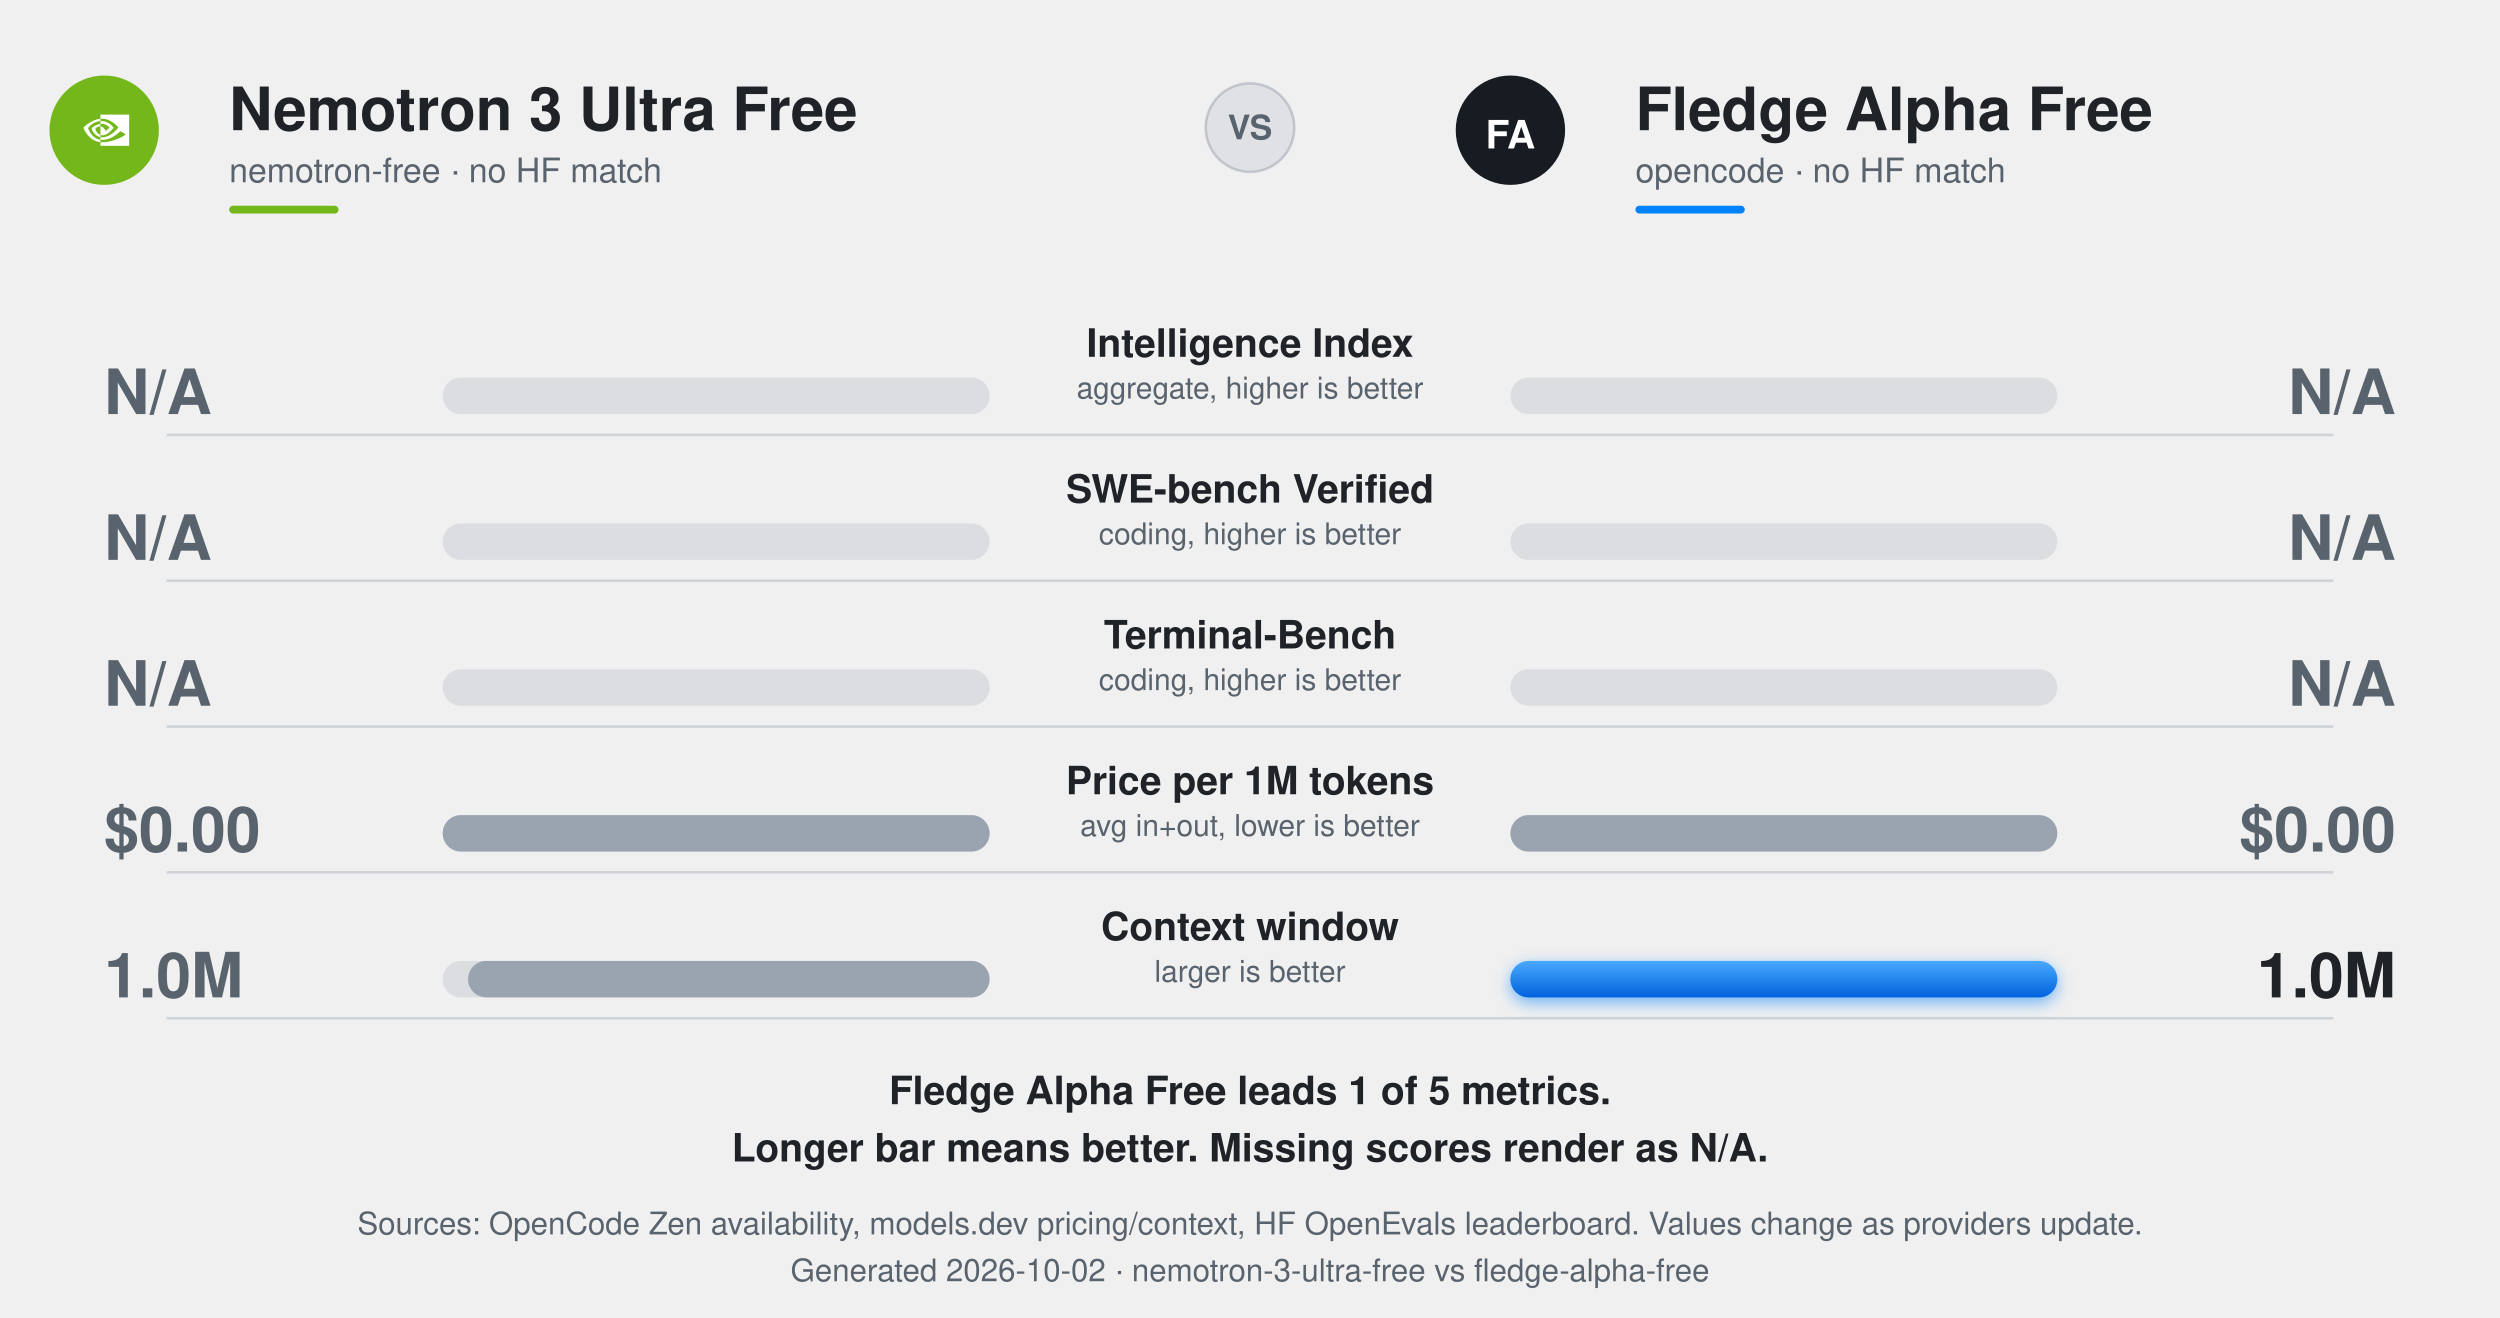
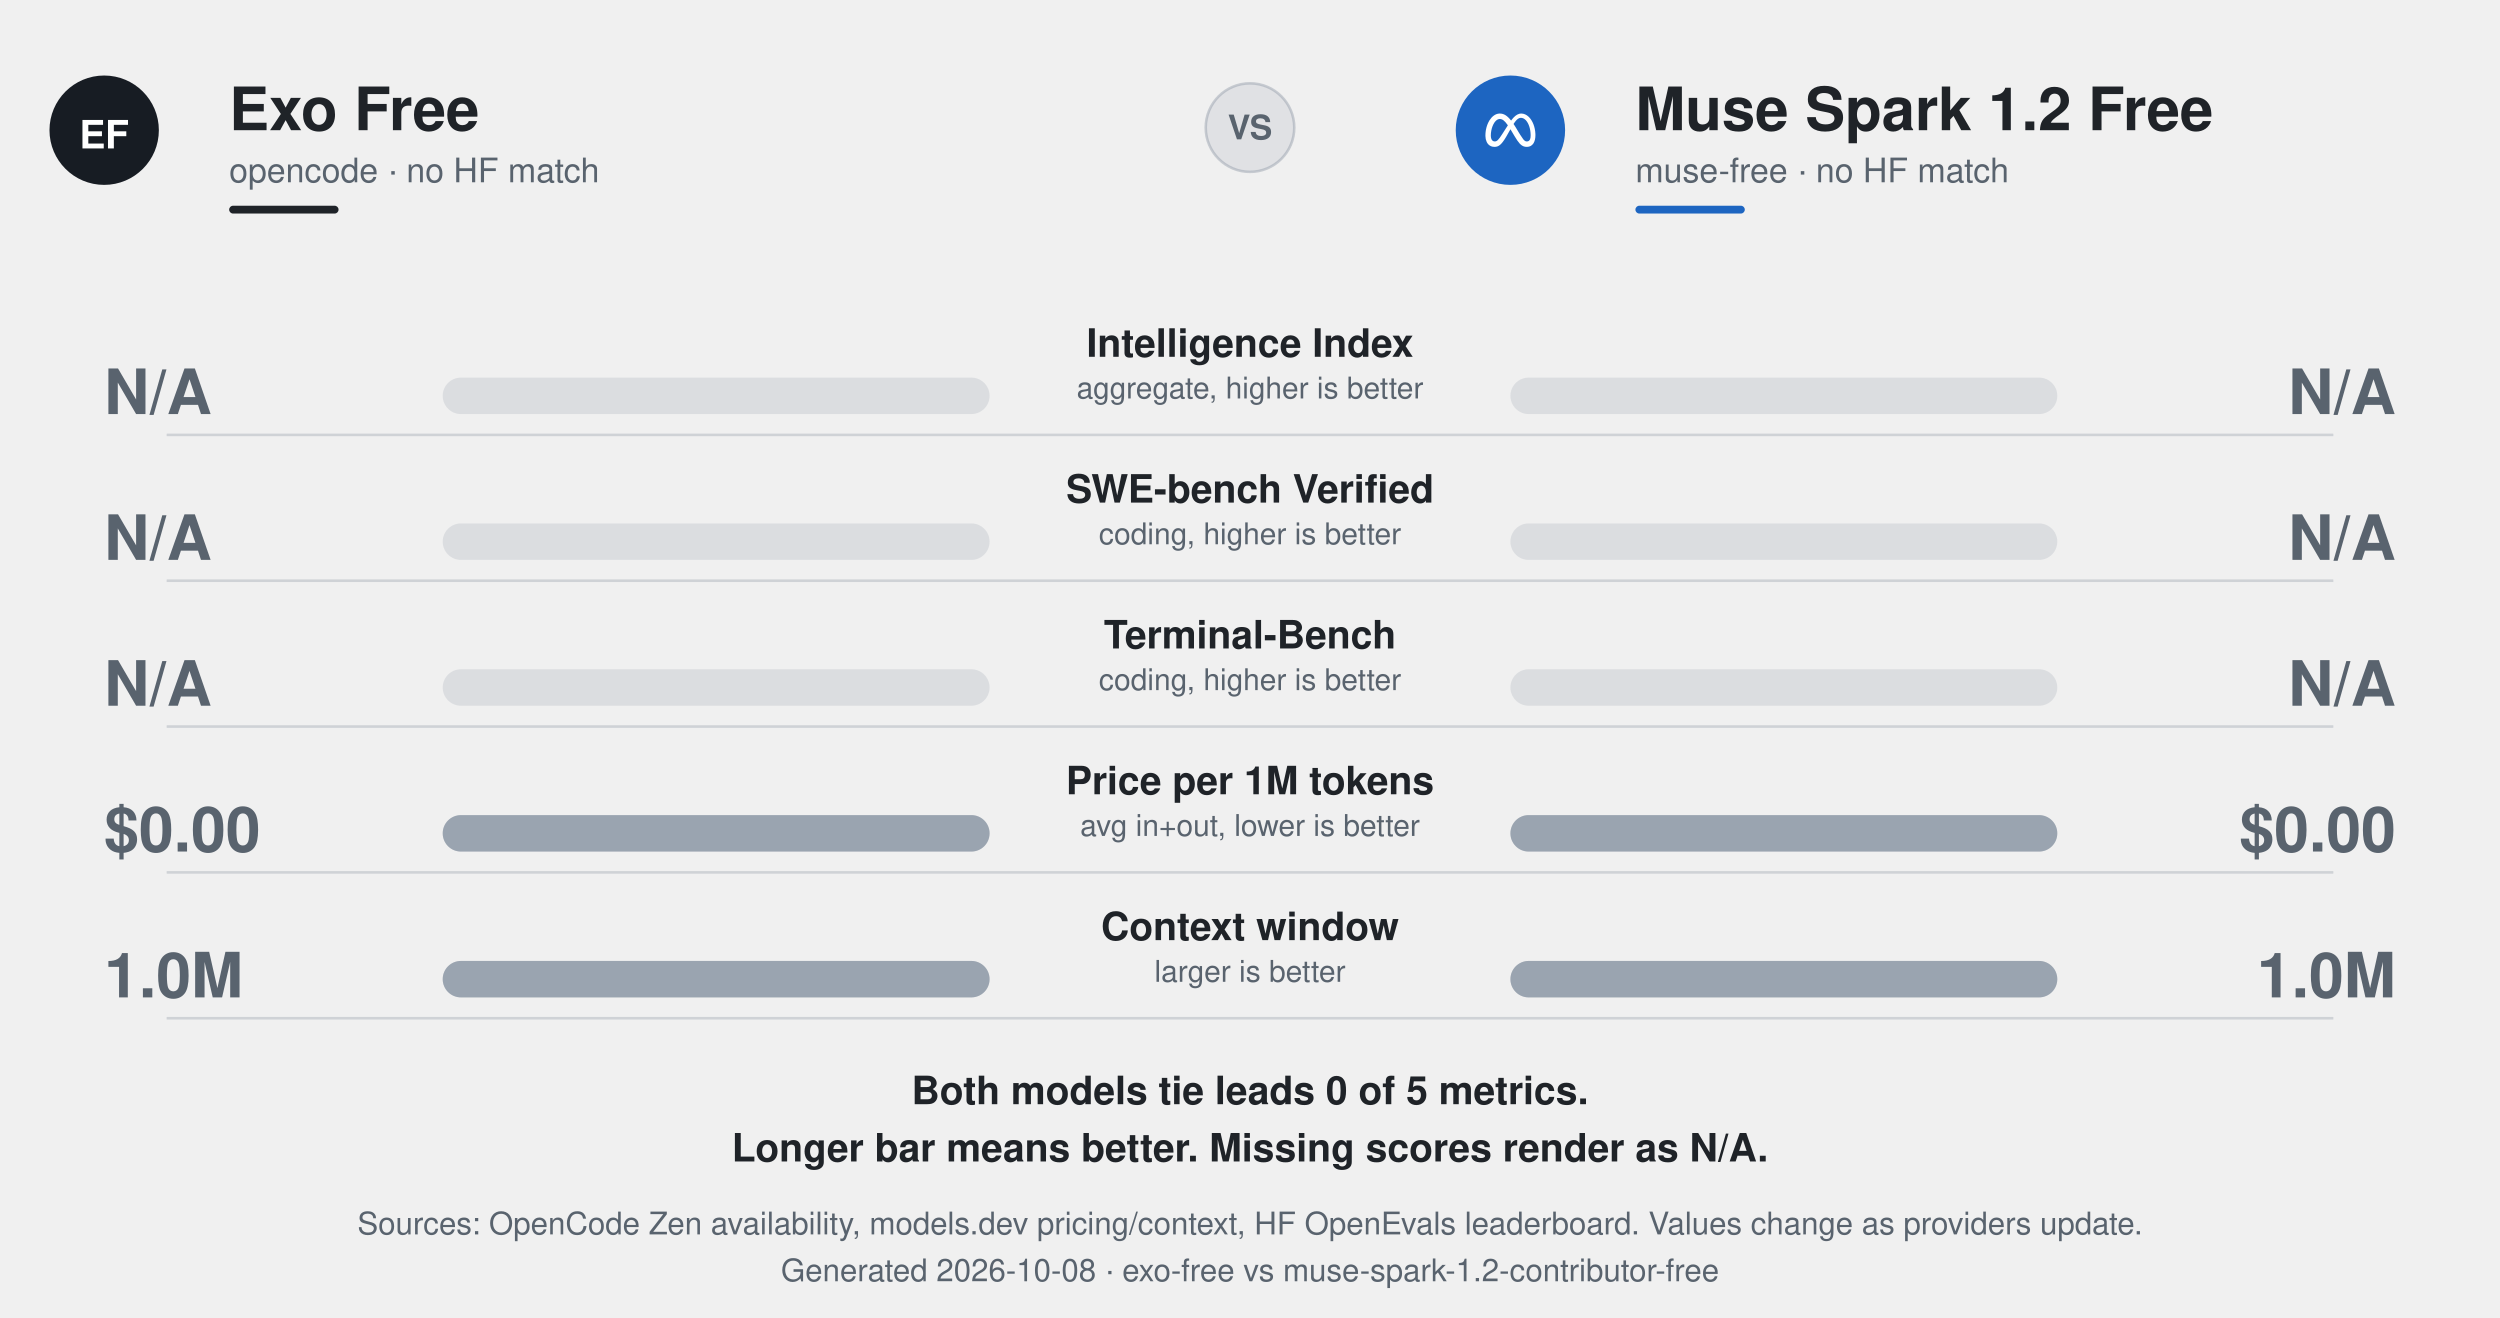
<svg xmlns="http://www.w3.org/2000/svg" width="960" height="506" viewBox="0 0 960 506" role="img" aria-labelledby="t d">
  <defs>
    <linearGradient id="gWin" x1="0" y1="0" x2="0" y2="1">
      <stop offset="0" stop-color="#4aa9ff" />
      <stop offset="1" stop-color="#0062dd" />
    </linearGradient>
    <linearGradient id="gLeft" x1="0" y1="0" x2="0" y2="1">
      <stop offset="0" stop-color="#4a545f" />
      <stop offset="1" stop-color="#171c23" />
    </linearGradient>
    <filter id="glowW" x="-30%" y="-150%" width="160%" height="400%">
      <feDropShadow dx="0" dy="2" stdDeviation="3" flood-color="#0082fb" flood-opacity=".55" />
    </filter>
    <style>
      text{font-variant-numeric:tabular-nums}
      @media (prefers-color-scheme:dark){
        .ink{fill:#f0f6fc}.mute{fill:#9198a1}.win{fill:#f0f6fc}.lose{fill:#8b95a1}
      }
    </style>
  </defs>
  <g font-family="ui-sans-serif,-apple-system,Segoe UI,Helvetica,Arial,sans-serif">
    <g transform="translate(40 50)">
-       <circle r="21" fill="#74B71B" />
+       <circle r="21" fill="#171c23" />
+       <text y="7" text-anchor="middle" font-size="15" font-weight="800" fill="#fff">EF</text>
+     </g>
+     <text x="88" y="50" class="ink" fill="#1f2328" font-size="23" font-weight="800">Exo Free</text>
+     <text x="88" y="70" class="mute" fill="#59636e" font-size="13">opencode · no HF match</text>
+     <rect class="ink" fill="#1f2328" x="88" y="79" width="42" height="3" rx="1.5" />
+     <g transform="translate(580 50)">
+       <circle r="21" fill="#1d65c1" />
      <g transform="translate(-9.6 -9.6) scale(0.8)" fill="#fff">
-         <path d="M10.212 8.976V7.62c.127-.01.256-.017.388-.021 3.596-.117 5.957 3.184 5.957 3.184s-2.548 3.647-5.282 3.647a3.227 3.227 0 01-1.063-.175v-4.109c1.4.174 1.681.812 2.523 2.258l1.873-1.627a4.905 4.905 0 00-3.67-1.846 6.594 6.594 0 00-.729.044m0-4.476v2.025c.13-.01.259-.019.388-.024 5.002-.174 8.261 4.226 8.261 4.226s-3.743 4.69-7.643 4.69c-.338 0-.675-.031-1.007-.092v1.25c.278.038.558.057.838.057 3.629 0 6.253-1.91 8.794-4.169.421.347 2.146 1.193 2.501 1.564-2.416 2.083-8.048 3.763-11.24 3.763-.308 0-.603-.02-.894-.048V19.5H24v-15H10.21zm0 9.756v1.068c-3.356-.616-4.287-4.21-4.287-4.21a7.173 7.173 0 014.287-2.138v1.172h-.005a3.182 3.182 0 00-2.502 1.178s.615 2.276 2.507 2.931m-5.961-3.3c1.436-1.935 3.604-3.148 5.961-3.336V6.523C5.81 6.887 2 10.723 2 10.723s2.158 6.427 8.21 7.015v-1.166C5.77 16 4.25 10.958 4.25 10.958h-.002z" />
+         <path d="M6.897 4c1.915 0 3.516.932 5.43 3.376l.282-.373c.19-.246.383-.484.58-.71l.313-.35C14.588 4.788 15.792 4 17.225 4c1.273 0 2.469.557 3.491 1.516l.218.213c1.73 1.765 2.917 4.71 3.053 8.026l.011.392.002.25c0 1.501-.28 2.759-.818 3.7l-.14.23-.108.153c-.301.42-.664.758-1.086 1.009l-.265.142-.087.04a3.493 3.493 0 01-.302.118 4.117 4.117 0 01-1.33.208c-.524 0-.996-.067-1.438-.215-.614-.204-1.163-.56-1.726-1.116l-.227-.235c-.753-.812-1.534-1.976-2.493-3.586l-1.43-2.41-.544-.895-1.766 3.13-.343.592C7.597 19.156 6.227 20 4.356 20c-1.21 0-2.205-.42-2.936-1.182l-.168-.184c-.484-.573-.837-1.311-1.043-2.189l-.067-.32a8.69 8.69 0 01-.136-1.288L0 14.468c.002-.745.06-1.49.174-2.23l.1-.573c.298-1.53.828-2.958 1.536-4.157l.209-.34c1.177-1.83 2.789-3.053 4.615-3.16L6.897 4zm-.033 2.615l-.201.01c-.83.083-1.606.673-2.252 1.577l-.138.199-.01.018c-.67 1.017-1.185 2.378-1.456 3.845l-.004.022a12.591 12.591 0 00-.207 2.254l.002.188c.004.18.017.36.04.54l.043.291c.092.503.257.908.486 1.208l.117.137c.303.323.698.492 1.17.492 1.1 0 1.796-.676 3.696-3.641l2.175-3.4.454-.701-.139-.198C9.11 7.3 8.084 6.616 6.864 6.616zm10.196-.552l-.176.007c-.635.048-1.223.359-1.82.933l-.196.198c-.439.462-.887 1.064-1.367 1.807l.266.398c.18.274.362.56.55.858l.293.475 1.396 2.335.695 1.114c.583.926 1.03 1.6 1.408 2.082l.213.262c.282.326.529.54.777.673l.102.05c.227.1.457.138.718.138.176.002.35-.023.518-.073.338-.104.61-.32.813-.637l.095-.163.077-.162c.194-.459.29-1.06.29-1.785l-.006-.449c-.08-2.871-.938-5.372-2.2-6.798l-.176-.189c-.67-.683-1.444-1.074-2.27-1.074z" />
      </g>
    </g>
-     <text x="88" y="50" class="ink" fill="#1f2328" font-size="23" font-weight="800">Nemotron 3 Ultra Free</text>
-     <text x="88" y="70" class="mute" fill="#59636e" font-size="13">nemotron-free · no HF match</text>
-     <rect class="ink" fill="#74B71B" x="88" y="79" width="42" height="3" rx="1.5" />
-     <g transform="translate(580 50)">
-       <circle r="21" fill="#171c23" />
-       <text y="7" text-anchor="middle" font-size="15" font-weight="800" fill="#fff">FA</text>
-     </g>
-     <text x="628" y="50" class="ink" fill="#1f2328" font-size="23" font-weight="800">Fledge Alpha Free</text>
-     <text x="628" y="70" class="mute" fill="#59636e" font-size="13">opencode · no HF match</text>
-     <rect fill="#0082fb" x="628" y="79" width="42" height="3" rx="1.5" />
+     <text x="628" y="50" class="ink" fill="#1f2328" font-size="23" font-weight="800">Muse Spark 1.2 Free</text>
+     <text x="628" y="70" class="mute" fill="#59636e" font-size="13">muse-free · no HF match</text>
+     <rect fill="#1d65c1" x="628" y="79" width="42" height="3" rx="1.5" />
    <g transform="translate(480 49)">
      <circle r="17" fill="#8892a0" fill-opacity=".15" stroke="#8892a0" stroke-opacity=".4" />
      <text y="4.5" text-anchor="middle" font-size="13" font-weight="800" class="mute" fill="#59636e">VS</text>
    </g>
    <g class="ink" fill="#1f2328" text-anchor="middle" opacity="1">
      <animate attributeName="opacity" values="0;0;1" keyTimes="0;.2;1" dur=".6s" begin="0.150s" fill="freeze" />
      <text x="480" y="137" font-size="15" font-weight="700">Intelligence Index</text>
      <text x="480" y="153" font-size="11.5" class="mute" fill="#59636e">aggregate, higher is better</text>
    </g>
    <rect fill="#8892a0" fill-opacity=".2" x="170" y="145" width="210" height="14" rx="7" />
    <rect fill="#8892a0" fill-opacity=".2" x="580" y="145" width="210" height="14" rx="7" />
    <rect class="loser" fill="#9aa4b0" x="380.00" y="145" width="0.00" height="14" rx="7">
      <animate attributeName="x" values="380;380;380.00" keyTimes="0;.15;1" dur="0.95s" begin="0.150s" calcMode="spline" keySplines="0 0 1 1;.2 .75 .25 1" fill="freeze" />
      <animate attributeName="width" values="0;0;0.00" keyTimes="0;.15;1" dur="0.95s" begin="0.150s" calcMode="spline" keySplines="0 0 1 1;.2 .75 .25 1" fill="freeze" />
    </rect>
    <rect class="loser" fill="#9aa4b0" x="580" y="145" width="0.00" height="14" rx="7">
      <animate attributeName="width" values="0;0;0.00" keyTimes="0;.15;1" dur="0.95s" begin="0.150s" calcMode="spline" keySplines="0 0 1 1;.2 .75 .25 1" fill="freeze" />
    </rect>
    <g class="lose" fill="#59636e" opacity="1">
      <animate attributeName="opacity" values="0;0;1" keyTimes="0;.2;1" dur=".8s" begin="0.150s" fill="freeze" />
      <text x="40" y="159" font-size="24" font-weight="800">N/A</text>
    </g>
    <g class="lose" fill="#59636e" opacity="1">
      <animate attributeName="opacity" values="0;0;1" keyTimes="0;.2;1" dur=".8s" begin="0.150s" fill="freeze" />
      <text x="920" y="159" font-size="24" font-weight="800" text-anchor="end">N/A</text>
    </g>
    <line stroke="#7b8794" stroke-opacity=".28" x1="64" y1="167" x2="896" y2="167" />
    <g class="ink" fill="#1f2328" text-anchor="middle" opacity="1">
      <animate attributeName="opacity" values="0;0;1" keyTimes="0;.2;1" dur=".6s" begin="0.260s" fill="freeze" />
      <text x="480" y="193" font-size="15" font-weight="700">SWE-bench Verified</text>
      <text x="480" y="209" font-size="11.5" class="mute" fill="#59636e">coding, higher is better</text>
    </g>
    <rect fill="#8892a0" fill-opacity=".2" x="170" y="201" width="210" height="14" rx="7" />
    <rect fill="#8892a0" fill-opacity=".2" x="580" y="201" width="210" height="14" rx="7" />
    <rect class="loser" fill="#9aa4b0" x="380.00" y="201" width="0.00" height="14" rx="7">
      <animate attributeName="x" values="380;380;380.00" keyTimes="0;.15;1" dur="1.10s" begin="0.260s" calcMode="spline" keySplines="0 0 1 1;.2 .75 .25 1" fill="freeze" />
      <animate attributeName="width" values="0;0;0.00" keyTimes="0;.15;1" dur="1.10s" begin="0.260s" calcMode="spline" keySplines="0 0 1 1;.2 .75 .25 1" fill="freeze" />
    </rect>
    <rect class="loser" fill="#9aa4b0" x="580" y="201" width="0.00" height="14" rx="7">
      <animate attributeName="width" values="0;0;0.00" keyTimes="0;.15;1" dur="1.10s" begin="0.260s" calcMode="spline" keySplines="0 0 1 1;.2 .75 .25 1" fill="freeze" />
    </rect>
    <g class="lose" fill="#59636e" opacity="1">
      <animate attributeName="opacity" values="0;0;1" keyTimes="0;.2;1" dur=".8s" begin="0.260s" fill="freeze" />
      <text x="40" y="215" font-size="24" font-weight="800">N/A</text>
    </g>
    <g class="lose" fill="#59636e" opacity="1">
      <animate attributeName="opacity" values="0;0;1" keyTimes="0;.2;1" dur=".8s" begin="0.260s" fill="freeze" />
      <text x="920" y="215" font-size="24" font-weight="800" text-anchor="end">N/A</text>
    </g>
    <line stroke="#7b8794" stroke-opacity=".28" x1="64" y1="223" x2="896" y2="223" />
    <g class="ink" fill="#1f2328" text-anchor="middle" opacity="1">
      <animate attributeName="opacity" values="0;0;1" keyTimes="0;.2;1" dur=".6s" begin="0.370s" fill="freeze" />
      <text x="480" y="249" font-size="15" font-weight="700">Terminal-Bench</text>
      <text x="480" y="265" font-size="11.5" class="mute" fill="#59636e">coding, higher is better</text>
    </g>
    <rect fill="#8892a0" fill-opacity=".2" x="170" y="257" width="210" height="14" rx="7" />
    <rect fill="#8892a0" fill-opacity=".2" x="580" y="257" width="210" height="14" rx="7" />
    <rect class="loser" fill="#9aa4b0" x="380.00" y="257" width="0.00" height="14" rx="7">
      <animate attributeName="x" values="380;380;380.00" keyTimes="0;.15;1" dur="1.25s" begin="0.370s" calcMode="spline" keySplines="0 0 1 1;.2 .75 .25 1" fill="freeze" />
      <animate attributeName="width" values="0;0;0.00" keyTimes="0;.15;1" dur="1.25s" begin="0.370s" calcMode="spline" keySplines="0 0 1 1;.2 .75 .25 1" fill="freeze" />
    </rect>
    <rect class="loser" fill="#9aa4b0" x="580" y="257" width="0.00" height="14" rx="7">
      <animate attributeName="width" values="0;0;0.00" keyTimes="0;.15;1" dur="1.25s" begin="0.370s" calcMode="spline" keySplines="0 0 1 1;.2 .75 .25 1" fill="freeze" />
    </rect>
    <g class="lose" fill="#59636e" opacity="1">
      <animate attributeName="opacity" values="0;0;1" keyTimes="0;.2;1" dur=".8s" begin="0.370s" fill="freeze" />
      <text x="40" y="271" font-size="24" font-weight="800">N/A</text>
    </g>
    <g class="lose" fill="#59636e" opacity="1">
      <animate attributeName="opacity" values="0;0;1" keyTimes="0;.2;1" dur=".8s" begin="0.370s" fill="freeze" />
      <text x="920" y="271" font-size="24" font-weight="800" text-anchor="end">N/A</text>
    </g>
    <line stroke="#7b8794" stroke-opacity=".28" x1="64" y1="279" x2="896" y2="279" />
    <g class="ink" fill="#1f2328" text-anchor="middle" opacity="1">
      <animate attributeName="opacity" values="0;0;1" keyTimes="0;.2;1" dur=".6s" begin="0.480s" fill="freeze" />
      <text x="480" y="305" font-size="15" font-weight="700">Price per 1M tokens</text>
      <text x="480" y="321" font-size="11.5" class="mute" fill="#59636e">avg in+out, lower is better</text>
    </g>
    <rect fill="#8892a0" fill-opacity=".2" x="170" y="313" width="210" height="14" rx="7" />
    <rect fill="#8892a0" fill-opacity=".2" x="580" y="313" width="210" height="14" rx="7" />
    <rect class="loser" fill="#9aa4b0" x="170.00" y="313" width="210.00" height="14" rx="7">
      <animate attributeName="x" values="380;380;170.00" keyTimes="0;.15;1" dur="1.40s" begin="0.480s" calcMode="spline" keySplines="0 0 1 1;.2 .75 .25 1" fill="freeze" />
      <animate attributeName="width" values="0;0;210.00" keyTimes="0;.15;1" dur="1.40s" begin="0.480s" calcMode="spline" keySplines="0 0 1 1;.2 .75 .25 1" fill="freeze" />
    </rect>
    <rect class="loser" fill="#9aa4b0" x="580" y="313" width="210.00" height="14" rx="7">
      <animate attributeName="width" values="0;0;210.00" keyTimes="0;.15;1" dur="1.40s" begin="0.480s" calcMode="spline" keySplines="0 0 1 1;.2 .75 .25 1" fill="freeze" />
    </rect>
    <g class="lose" fill="#59636e" opacity="1">
      <animate attributeName="opacity" values="0;0;1" keyTimes="0;.2;1" dur=".8s" begin="0.480s" fill="freeze" />
      <text x="40" y="327" font-size="24" font-weight="800">$0.00</text>
    </g>
    <g class="lose" fill="#59636e" opacity="1">
      <animate attributeName="opacity" values="0;0;1" keyTimes="0;.2;1" dur=".8s" begin="0.480s" fill="freeze" />
      <text x="920" y="327" font-size="24" font-weight="800" text-anchor="end">$0.00</text>
    </g>
    <line stroke="#7b8794" stroke-opacity=".28" x1="64" y1="335" x2="896" y2="335" />
    <g class="ink" fill="#1f2328" text-anchor="middle" opacity="1">
      <animate attributeName="opacity" values="0;0;1" keyTimes="0;.2;1" dur=".6s" begin="0.590s" fill="freeze" />
      <text x="480" y="361" font-size="15" font-weight="700">Context window</text>
      <text x="480" y="377" font-size="11.5" class="mute" fill="#59636e">larger is better</text>
    </g>
    <rect fill="#8892a0" fill-opacity=".2" x="170" y="369" width="210" height="14" rx="7" />
    <rect fill="#8892a0" fill-opacity=".2" x="580" y="369" width="210" height="14" rx="7" />
-     <rect class="loser" fill="#9aa4b0" x="179.73" y="369" width="200.27" height="14" rx="7">
-       <animate attributeName="x" values="380;380;179.73" keyTimes="0;.15;1" dur="1.55s" begin="0.590s" calcMode="spline" keySplines="0 0 1 1;.2 .75 .25 1" fill="freeze" />
-       <animate attributeName="width" values="0;0;200.27" keyTimes="0;.15;1" dur="1.55s" begin="0.590s" calcMode="spline" keySplines="0 0 1 1;.2 .75 .25 1" fill="freeze" />
+     <rect class="loser" fill="#9aa4b0" x="170.00" y="369" width="210.00" height="14" rx="7">
+       <animate attributeName="x" values="380;380;170.00" keyTimes="0;.15;1" dur="1.55s" begin="0.590s" calcMode="spline" keySplines="0 0 1 1;.2 .75 .25 1" fill="freeze" />
+       <animate attributeName="width" values="0;0;210.00" keyTimes="0;.15;1" dur="1.55s" begin="0.590s" calcMode="spline" keySplines="0 0 1 1;.2 .75 .25 1" fill="freeze" />
    </rect>
-     <rect class="bm" fill="url(#gWin)" x="580" y="369" width="210.00" height="14" rx="7" filter="url(#glowW)">
+     <rect class="loser" fill="#9aa4b0" x="580" y="369" width="210.00" height="14" rx="7">
      <animate attributeName="width" values="0;0;210.00" keyTimes="0;.15;1" dur="1.55s" begin="0.590s" calcMode="spline" keySplines="0 0 1 1;.2 .75 .25 1" fill="freeze" />
    </rect>
    <g class="lose" fill="#59636e" opacity="1">
      <animate attributeName="opacity" values="0;0;1" keyTimes="0;.2;1" dur=".8s" begin="0.590s" fill="freeze" />
      <text x="40" y="383" font-size="24" font-weight="800">1.0M</text>
    </g>
-     <g class="win" fill="#1f2328" opacity="1">
+     <g class="lose" fill="#59636e" opacity="1">
      <animate attributeName="opacity" values="0;0;1" keyTimes="0;.2;1" dur=".8s" begin="0.590s" fill="freeze" />
      <text x="920" y="383" font-size="24" font-weight="800" text-anchor="end">1.0M</text>
    </g>
    <line stroke="#7b8794" stroke-opacity=".28" x1="64" y1="391" x2="896" y2="391" />
    <g class="ink" fill="#1f2328" text-anchor="middle" opacity="1">
-       <text x="480" y="424" font-size="15" font-weight="600">Fledge Alpha Free leads 1 of 5 metrics.</text>
+       <text x="480" y="424" font-size="15" font-weight="600">Both models tie leads 0 of 5 metrics.</text>
      <text x="480" y="446" font-size="15" font-weight="600">Longer bar means better. Missing scores render as N/A.</text>
    </g>
    <g class="mute" fill="#59636e" text-anchor="middle" opacity="1">
      <text x="480" y="474" font-size="12">Sources: OpenCode Zen availability, models.dev pricing/context, HF OpenEvals leaderboard. Values change as providers update.</text>
-       <text x="480" y="492" font-size="12">Generated 2026-10-02 · nemotron-3-ultra-free vs fledge-alpha-free</text>
+       <text x="480" y="492" font-size="12">Generated 2026-10-08 · exo-free vs muse-spark-1.2-contributor-free</text>
    </g>
  </g>
</svg>
